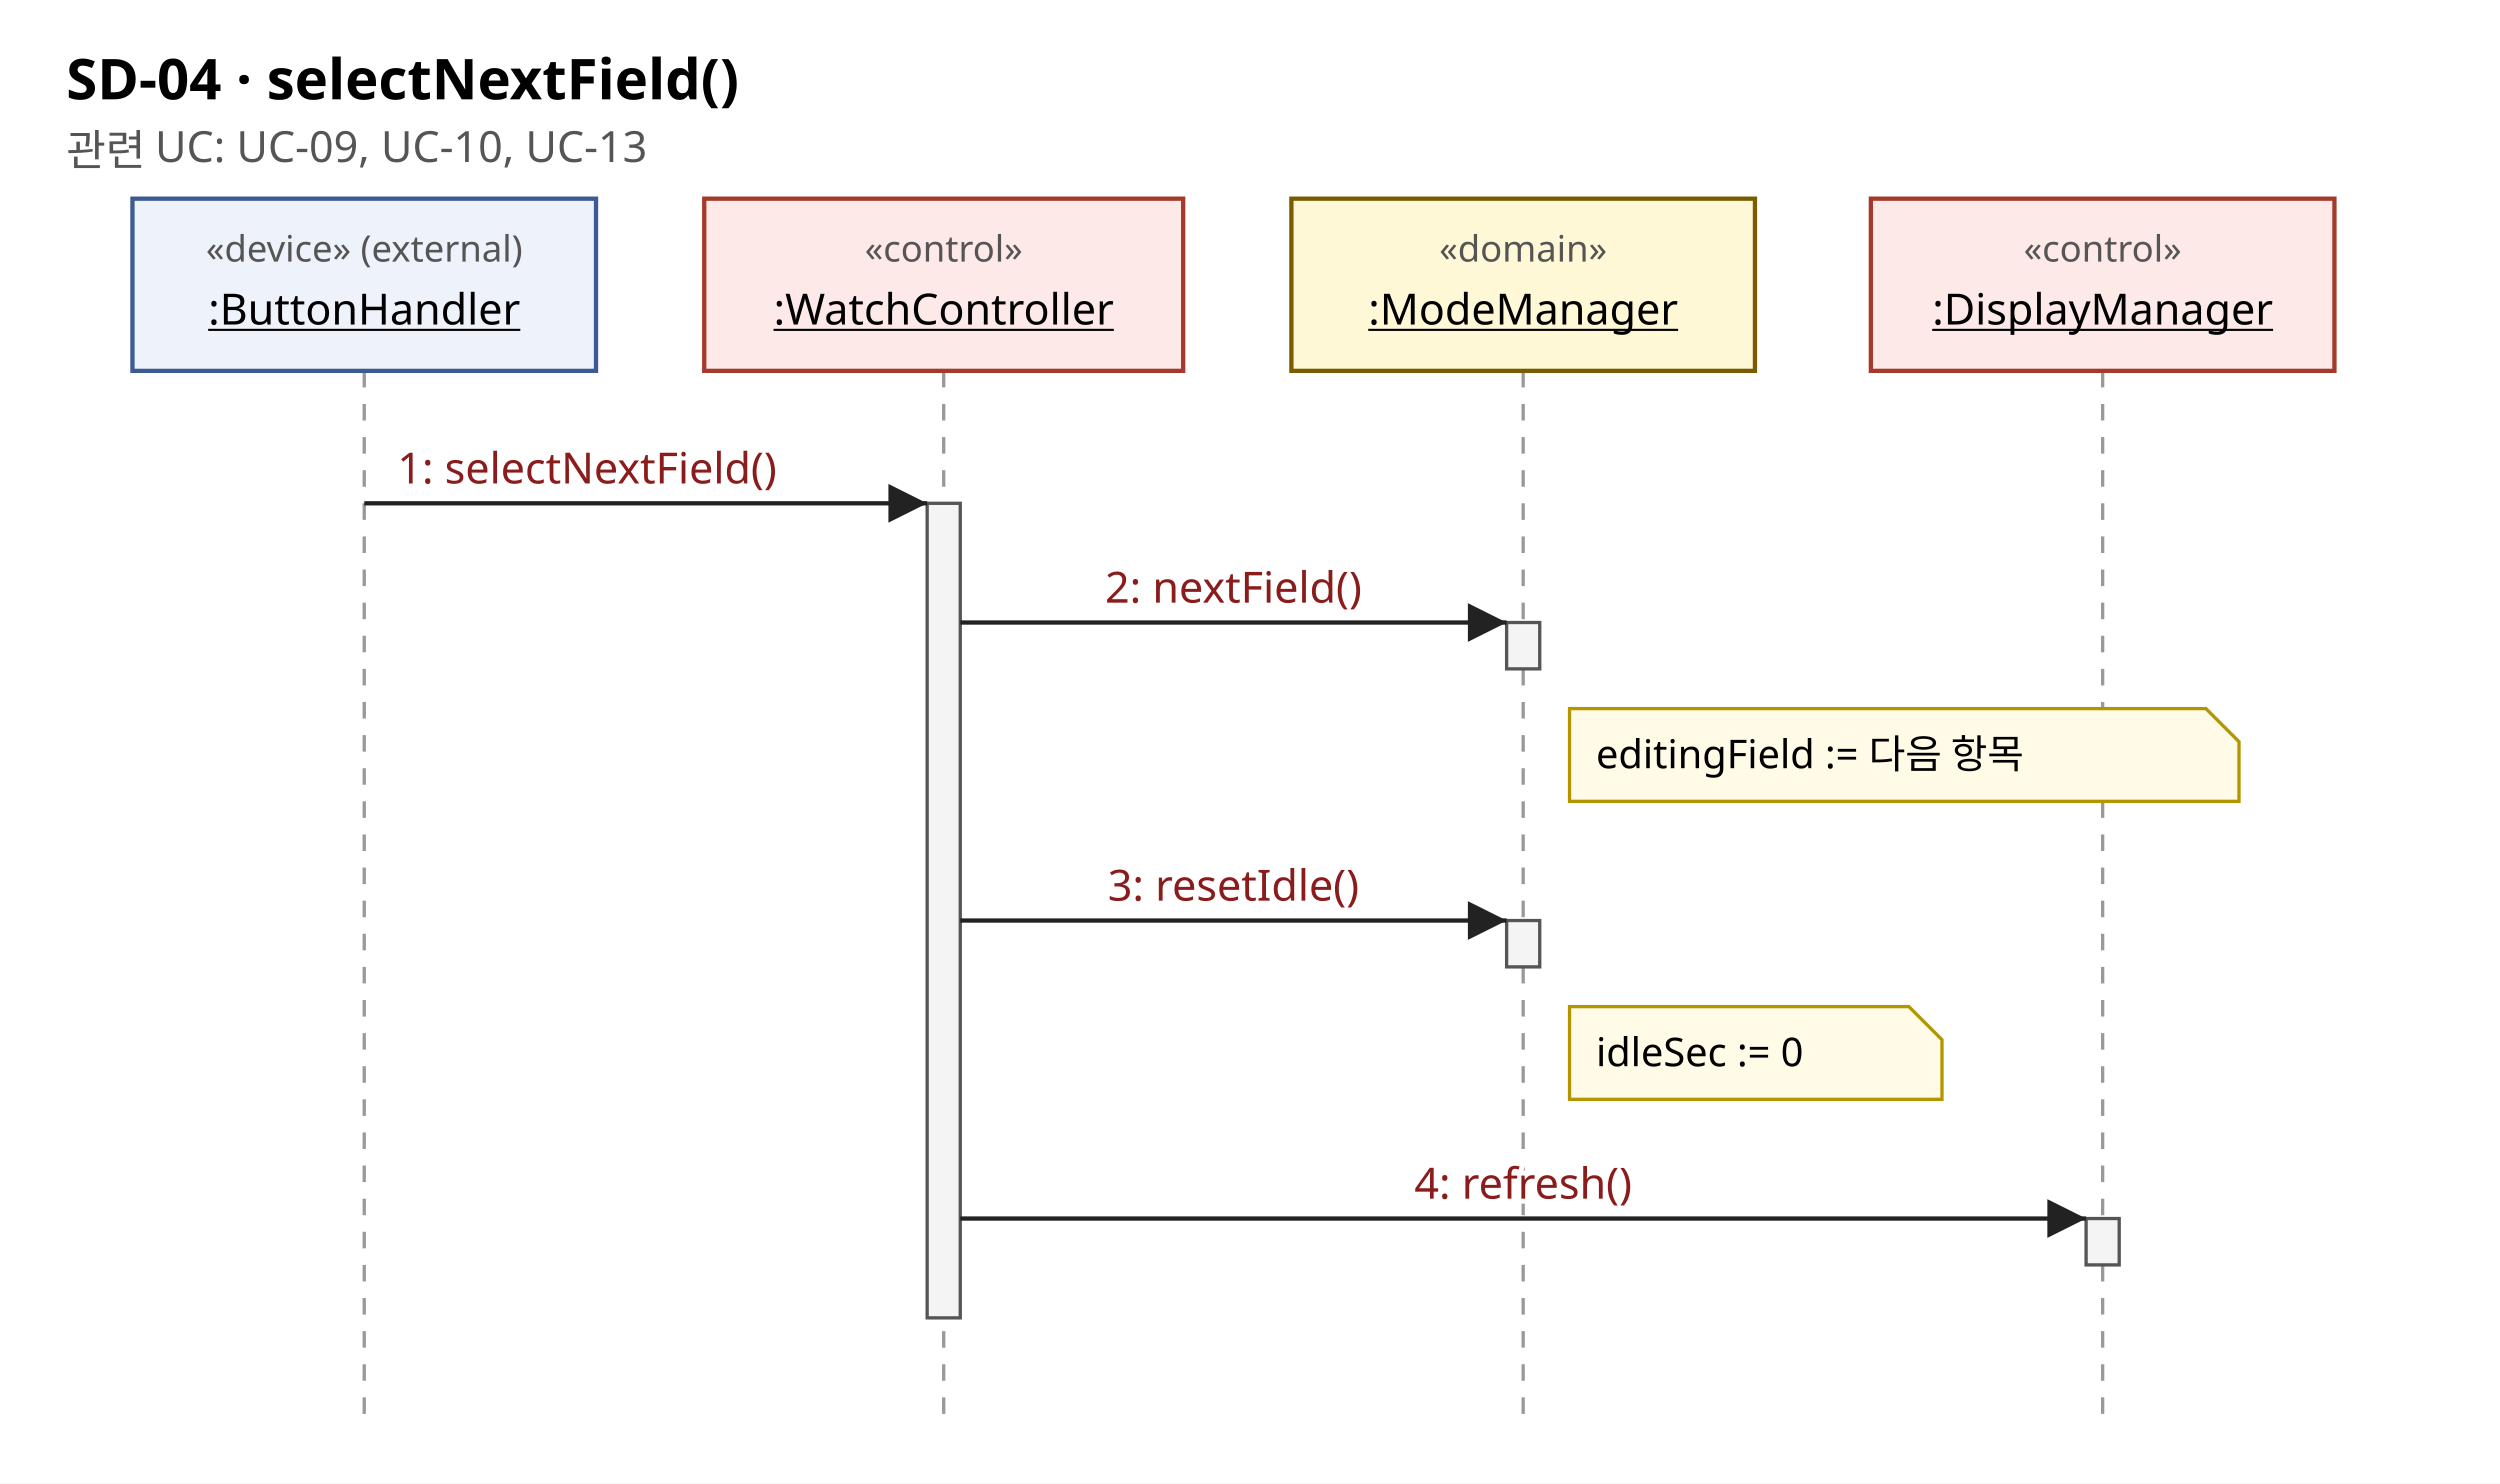
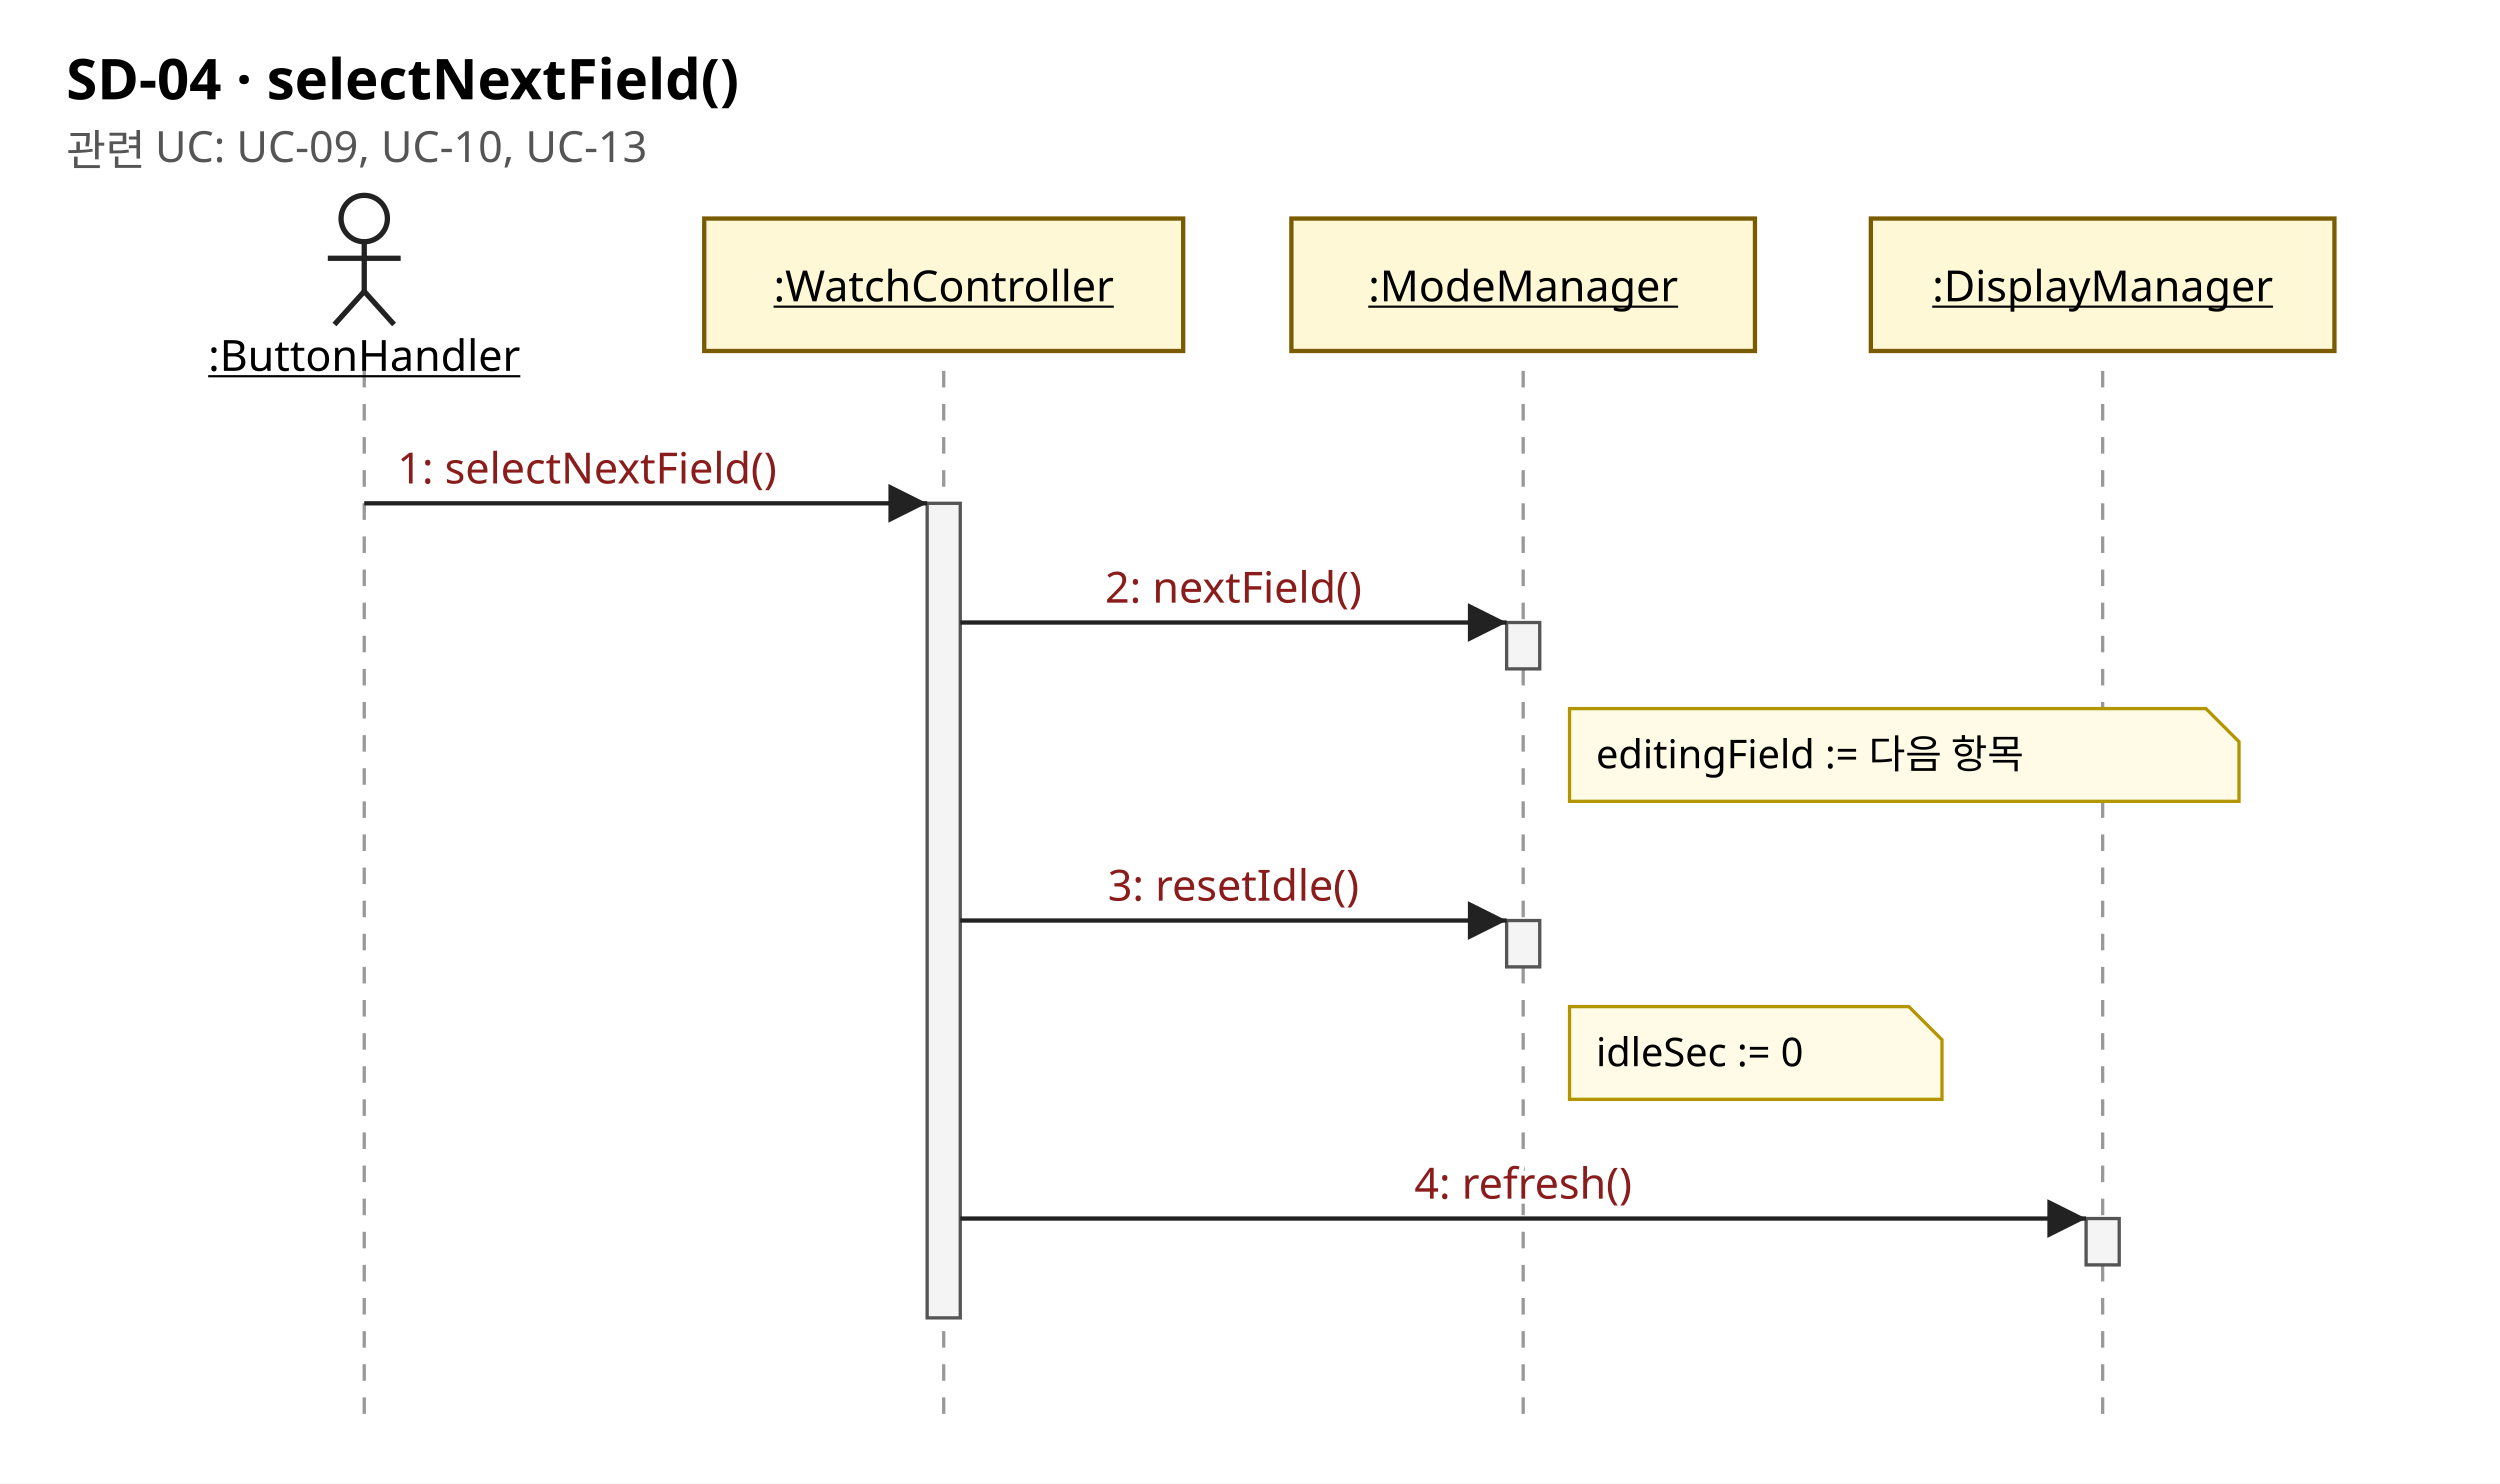
<svg xmlns="http://www.w3.org/2000/svg" width="755" height="448" viewBox="0 0 755 448" font-family="Malgun Gothic, Apple SD Gothic Neo, Noto Sans KR, WenQuanYi Zen Hei, sans-serif">
  <defs>
    <marker id="f" viewBox="0 0 10 10" refX="10" refY="5" markerWidth="9" markerHeight="9" orient="auto">
      <path d="M0,0 L10,5 L0,10 z" fill="#222" />
    </marker>
  </defs>
  <rect width="755" height="448" fill="#fff" />
  <text x="20" y="30" font-size="17" font-weight="bold">SD-04 · selectNextField()</text>
  <text x="20" y="50" font-size="13" fill="#555">관련 UC: UC-09, UC-10, UC-13</text>
  <line x1="110" y1="112" x2="110" y2="428" stroke="#999" stroke-dasharray="5 5" />
-   <rect x="40.0" y="60" width="140" height="52" fill="#eef2fa" stroke="#3b5b92" stroke-width="1.3" />
-   <text x="110" y="79" text-anchor="middle" font-size="11" fill="#555">«device» (external)</text>
-   <text x="110" y="98" text-anchor="middle" font-size="13" text-decoration="underline">:ButtonHandler</text>
+   <g stroke="#222" stroke-width="1.6" fill="none">
+     <circle cx="110" cy="66" r="7" />
+     <line x1="110" y1="73" x2="110" y2="88" />
+     <line x1="99" y1="78" x2="121" y2="78" />
+     <line x1="110" y1="88" x2="101" y2="98" />
+     <line x1="110" y1="88" x2="119" y2="98" />
+   </g>
+   <text x="110" y="112" text-anchor="middle" font-size="13" text-decoration="underline">:ButtonHandler</text>
  <line x1="285" y1="112" x2="285" y2="428" stroke="#999" stroke-dasharray="5 5" />
-   <rect x="212.68" y="60" width="144.64" height="52" fill="#fde9e7" stroke="#a33a2c" stroke-width="1.3" />
-   <text x="285" y="79" text-anchor="middle" font-size="11" fill="#555">«control»</text>
-   <text x="285" y="98" text-anchor="middle" font-size="13" text-decoration="underline">:WatchController</text>
+   <rect x="212.68" y="66" width="144.64" height="40" fill="#fff8d6" stroke="#7a5c00" stroke-width="1.3" />
+   <text x="285" y="91" text-anchor="middle" font-size="13" text-decoration="underline">:WatchController</text>
  <line x1="460" y1="112" x2="460" y2="428" stroke="#999" stroke-dasharray="5 5" />
-   <rect x="390.0" y="60" width="140" height="52" fill="#fff8d6" stroke="#7a5c00" stroke-width="1.3" />
-   <text x="460" y="79" text-anchor="middle" font-size="11" fill="#555">«domain»</text>
-   <text x="460" y="98" text-anchor="middle" font-size="13" text-decoration="underline">:ModeManager</text>
+   <rect x="390.0" y="66" width="140" height="40" fill="#fff8d6" stroke="#7a5c00" stroke-width="1.3" />
+   <text x="460" y="91" text-anchor="middle" font-size="13" text-decoration="underline">:ModeManager</text>
  <line x1="635" y1="112" x2="635" y2="428" stroke="#999" stroke-dasharray="5 5" />
-   <rect x="565.0" y="60" width="140" height="52" fill="#fde9e7" stroke="#a33a2c" stroke-width="1.3" />
-   <text x="635" y="79" text-anchor="middle" font-size="11" fill="#555">«control»</text>
-   <text x="635" y="98" text-anchor="middle" font-size="13" text-decoration="underline">:DisplayManager</text>
+   <rect x="565.0" y="66" width="140" height="40" fill="#fff8d6" stroke="#7a5c00" stroke-width="1.3" />
+   <text x="635" y="91" text-anchor="middle" font-size="13" text-decoration="underline">:DisplayManager</text>
  <rect x="455" y="188" width="10" height="14" fill="#f4f4f4" stroke="#555" />
  <rect x="455" y="278" width="10" height="14" fill="#f4f4f4" stroke="#555" />
  <rect x="630" y="368" width="10" height="14" fill="#f4f4f4" stroke="#555" />
  <rect x="280" y="152" width="10" height="246" fill="#f4f4f4" stroke="#555" />
  <line x1="110" y1="152" x2="280" y2="152" stroke="#222" stroke-width="1.3" marker-end="url(#f)" />
  <text x="120" y="146" font-size="13" fill="#8a1c1c" stroke="#fff" stroke-width="3" paint-order="stroke">1: selectNextField()</text>
  <line x1="290" y1="188" x2="455" y2="188" stroke="#222" stroke-width="1.3" marker-end="url(#f)" />
  <text x="372.5" y="182" text-anchor="middle" font-size="13" fill="#8a1c1c" stroke="#fff" stroke-width="3" paint-order="stroke">2: nextField()</text>
  <path d="M474,214 h192.18 l10,10 v18 h-202.18 z" fill="#fffbe6" stroke="#b39500" />
  <text x="482" y="232" font-size="12">editingField := 다음 항목</text>
  <line x1="290" y1="278" x2="455" y2="278" stroke="#222" stroke-width="1.3" marker-end="url(#f)" />
  <text x="372.5" y="272" text-anchor="middle" font-size="13" fill="#8a1c1c" stroke="#fff" stroke-width="3" paint-order="stroke">3: resetIdle()</text>
  <path d="M474,304 h102.48 l10,10 v18 h-112.48 z" fill="#fffbe6" stroke="#b39500" />
  <text x="482" y="322" font-size="12">idleSec := 0</text>
  <line x1="290" y1="368" x2="630" y2="368" stroke="#222" stroke-width="1.3" marker-end="url(#f)" />
  <text x="460.0" y="362" text-anchor="middle" font-size="13" fill="#8a1c1c" stroke="#fff" stroke-width="3" paint-order="stroke">4: refresh()</text>
</svg>
